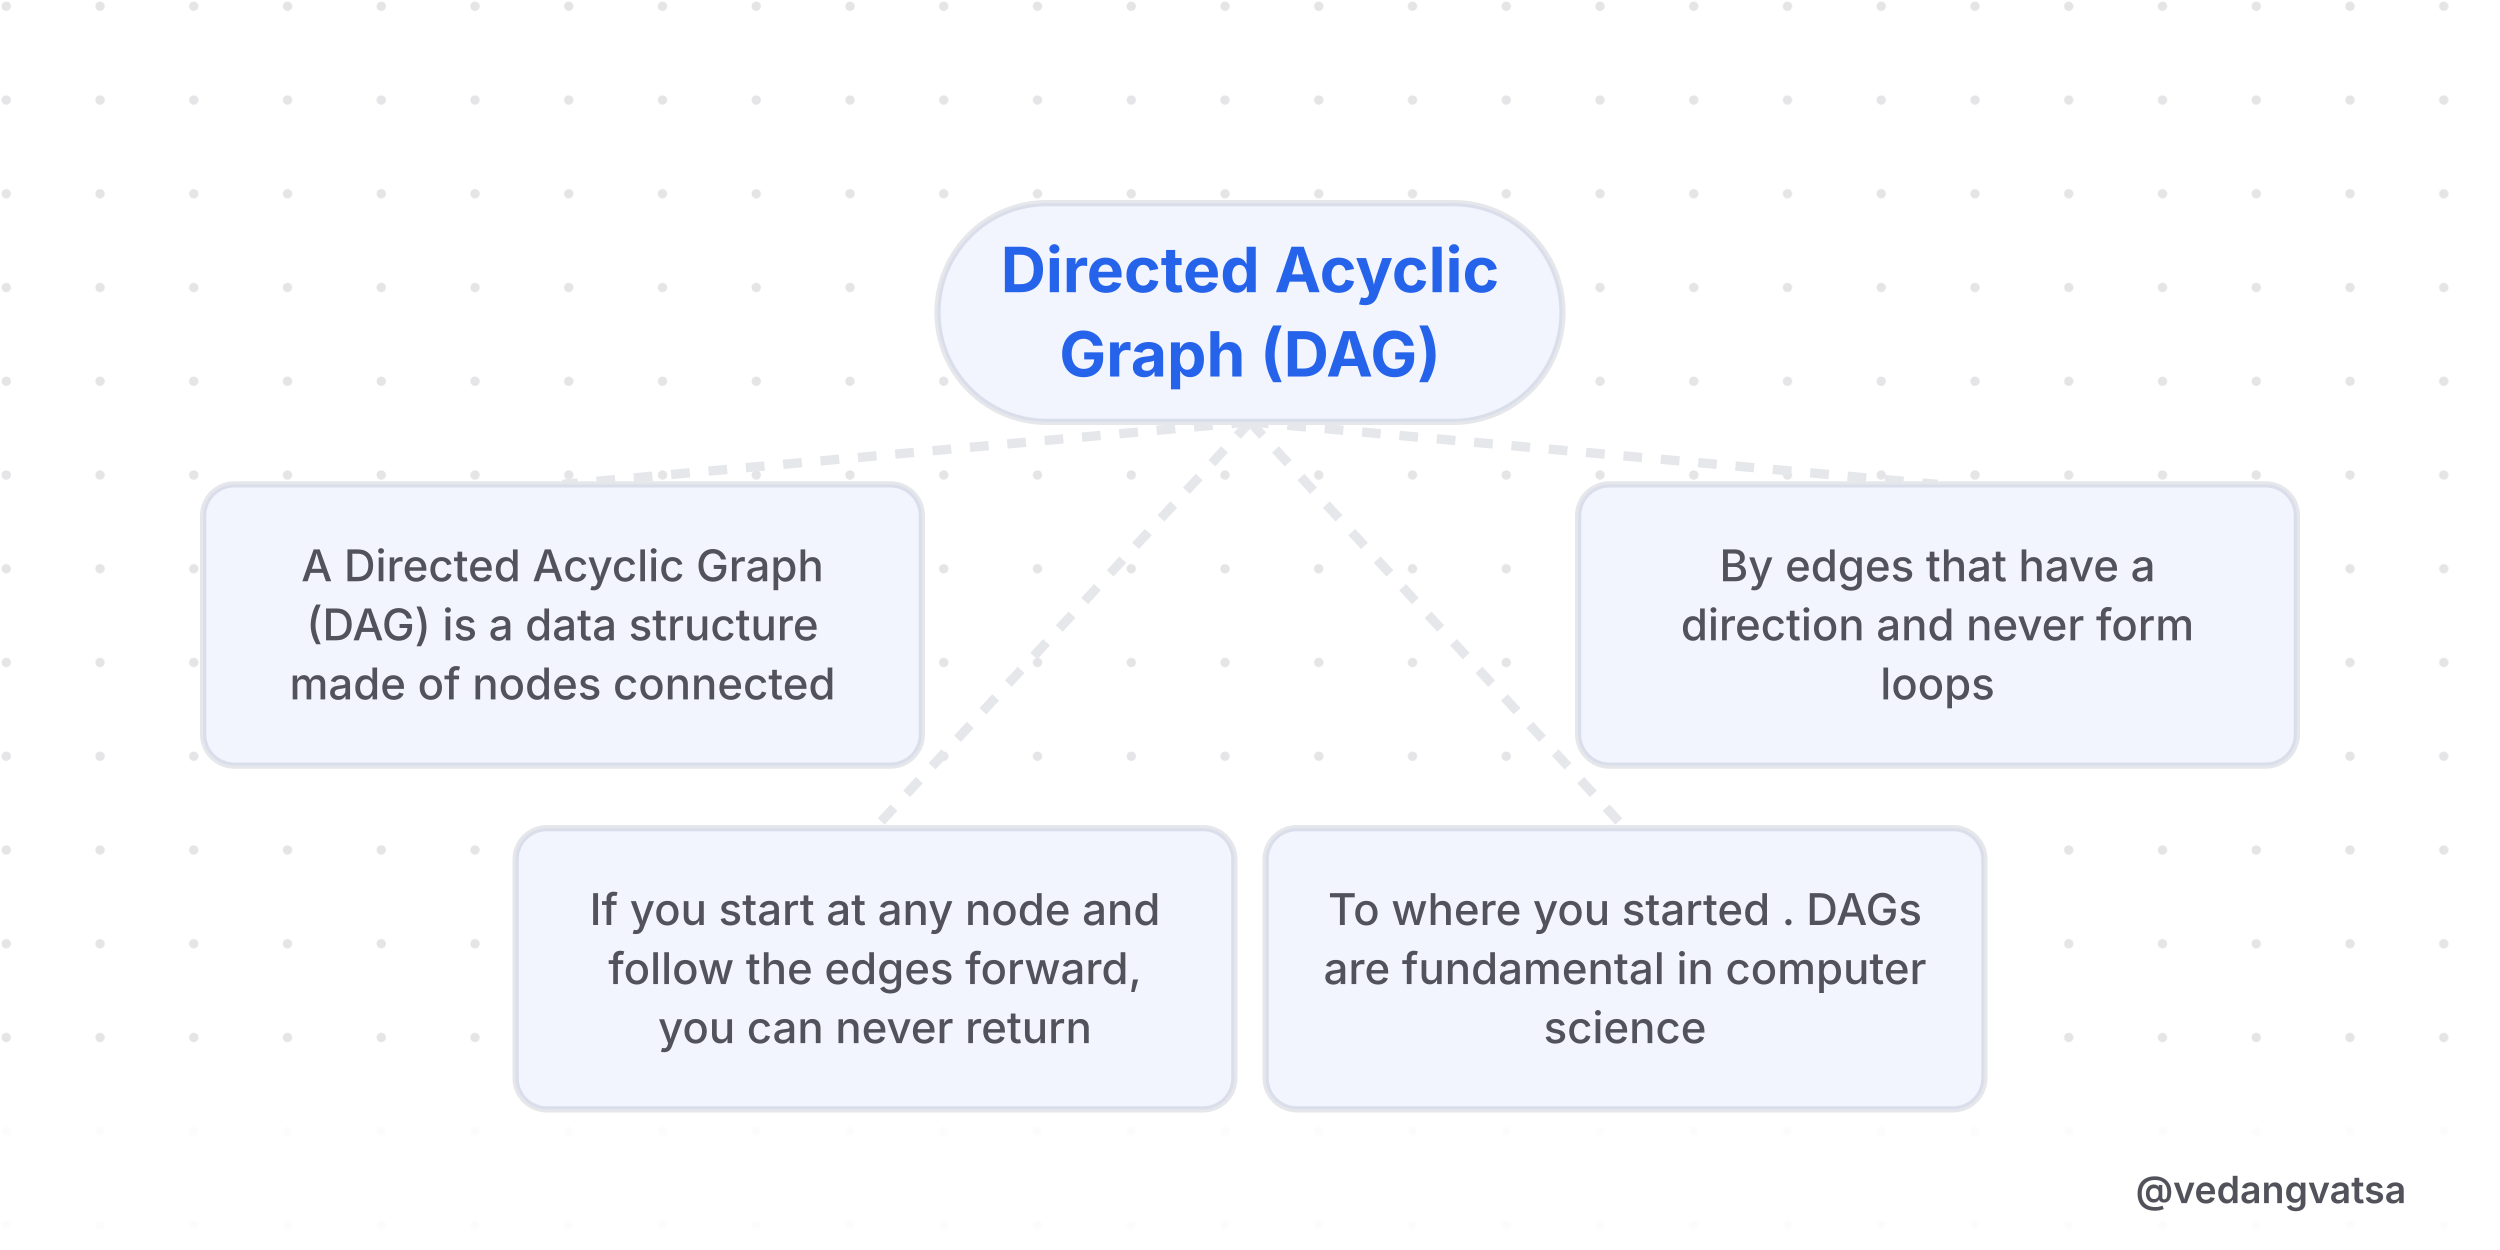
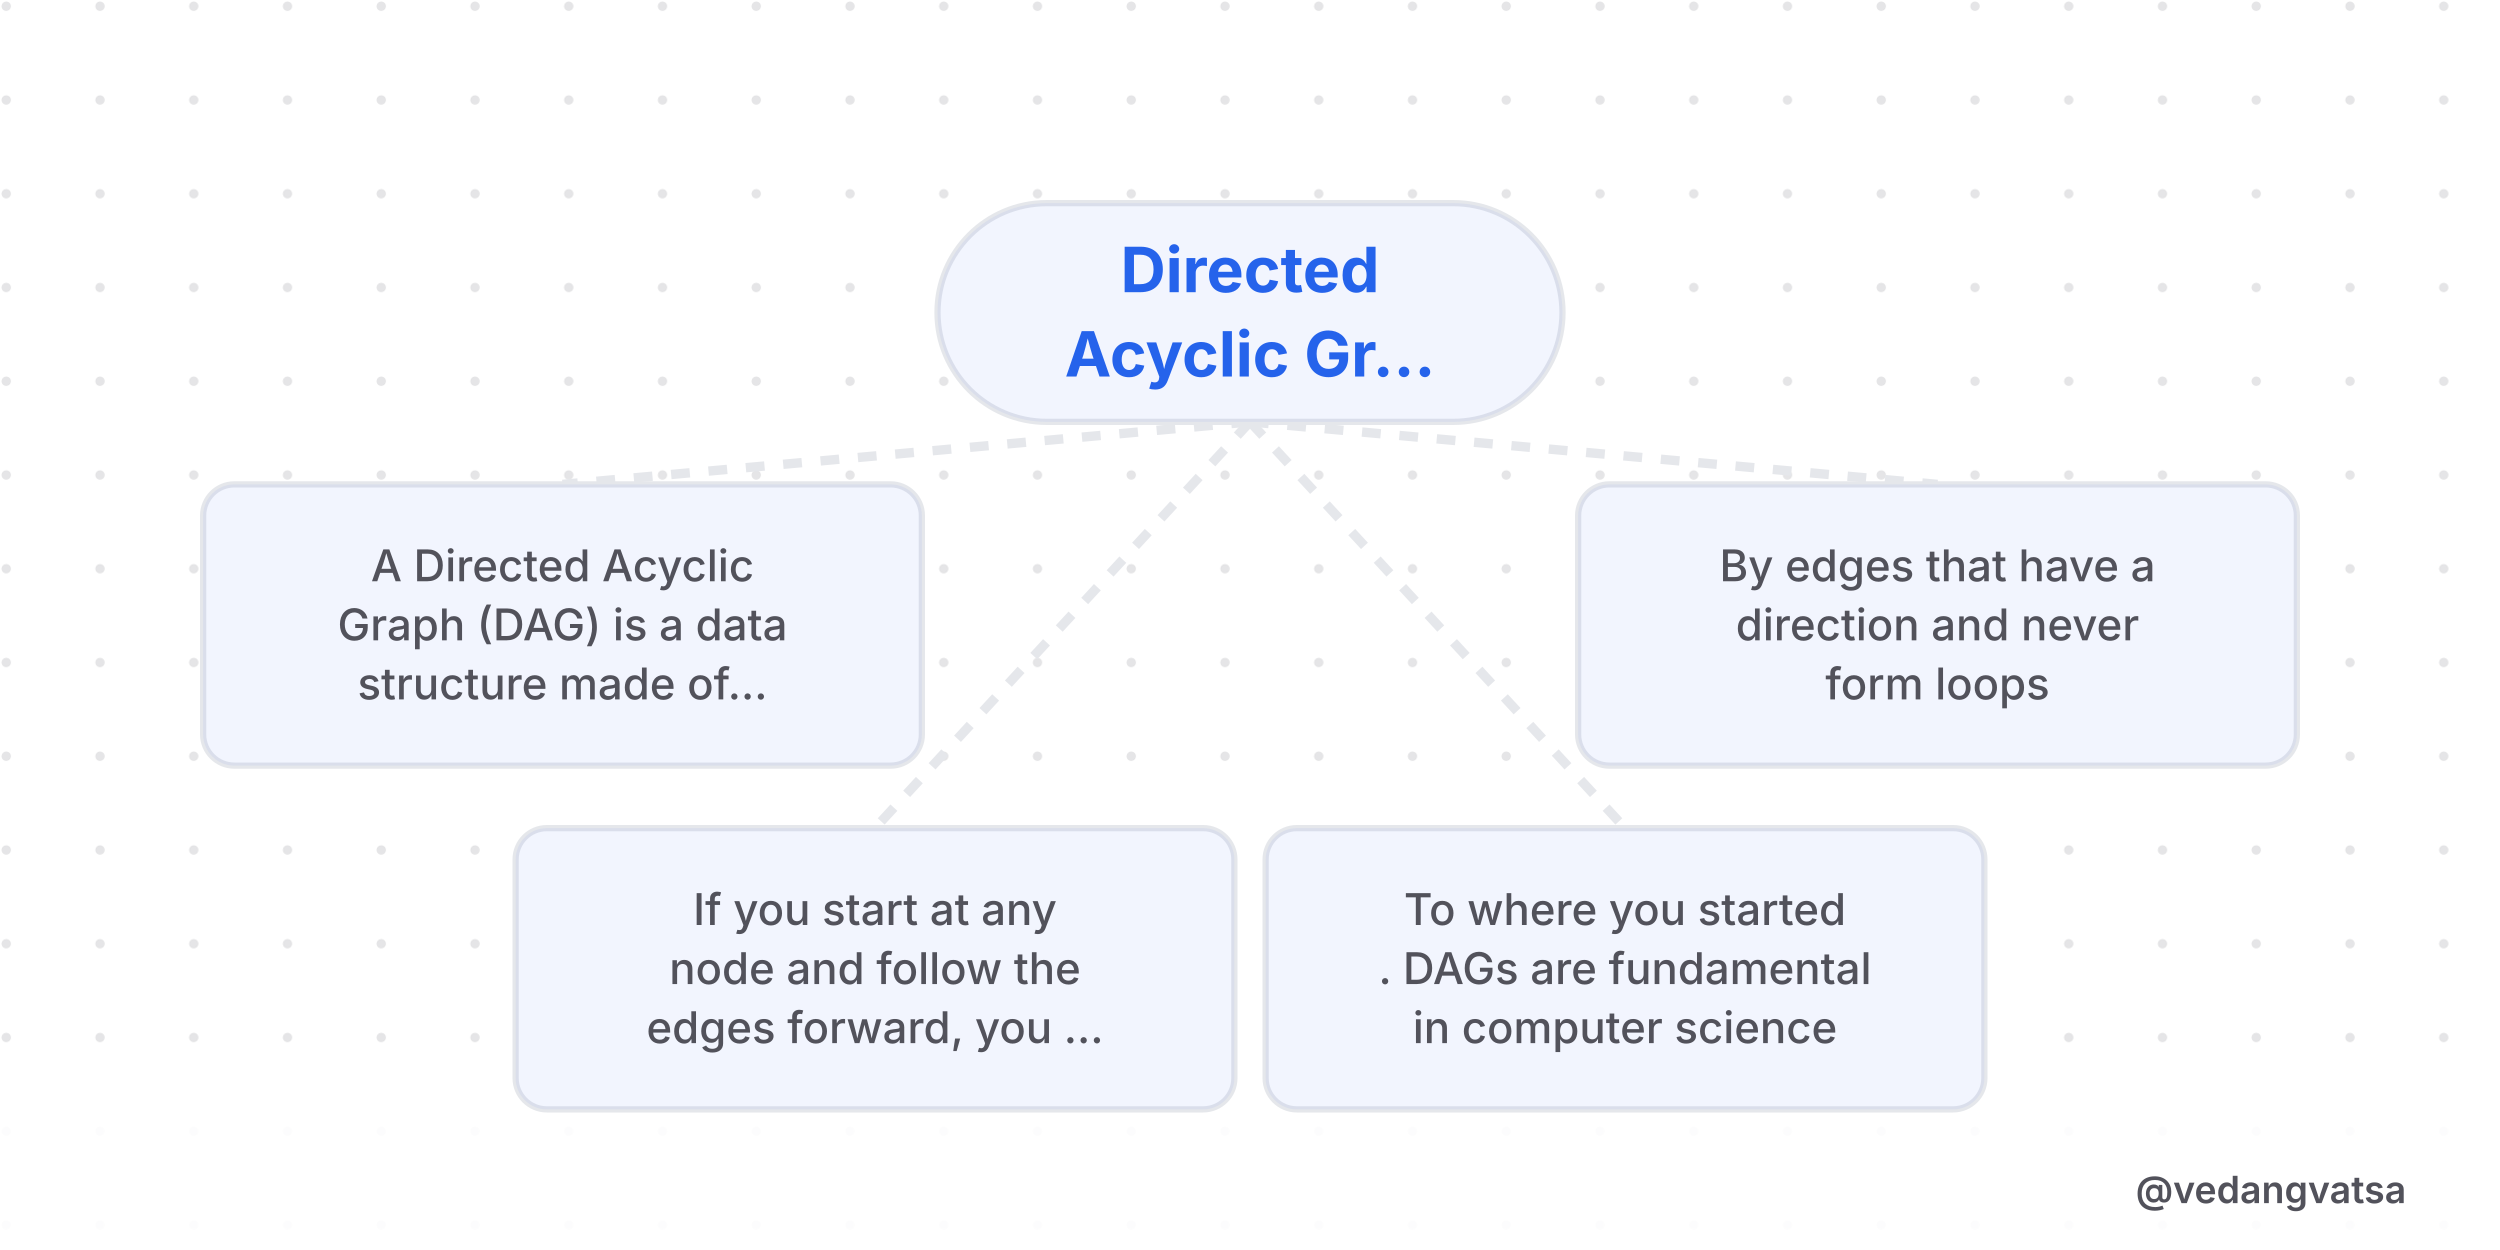
<svg xmlns="http://www.w3.org/2000/svg" viewBox="0 0 800 400" width="800" height="400" style="background-color:#ffffff">
  <defs>
    <pattern id="grid" width="30" height="30" patternUnits="userSpaceOnUse">
      <circle cx="2" cy="2" r="1.5" fill="#52525b" opacity="0.15" />
    </pattern>
    <marker id="arrow" markerWidth="12" markerHeight="12" refX="10" refY="6" orient="auto">
      <path d="M 0 0 L 12 6 L 0 12 z" fill="#2563eb" />
    </marker>
  </defs>
  <rect width="800" height="400" fill="#ffffff" />
  <rect width="800" height="400" fill="url(#grid)" />
  <g>
    <path d="M 400 135 L 180 155" fill="none" stroke="#e5e7eb" stroke-width="3" stroke-dasharray="6 6" />
    <rect x="65" y="155" width="230" height="90" rx="10" fill="#ffffff" stroke="#e5e7eb" stroke-width="2" />
    <rect x="65" y="155" width="230" height="90" rx="10" fill="rgba(37,99,235,0.06)" />
-     <text x="180" y="186" font-family="'Inter',sans-serif" font-weight="500" font-size="14" fill="#52525b" text-anchor="middle">A Directed Acyclic Graph</text>
-     <text x="180" y="204.9" font-family="'Inter',sans-serif" font-weight="500" font-size="14" fill="#52525b" text-anchor="middle">(DAG) is a data structure</text>
-     <text x="180" y="223.8" font-family="'Inter',sans-serif" font-weight="500" font-size="14" fill="#52525b" text-anchor="middle">made of nodes connected</text>
+     <text x="180" y="186" font-family="'Inter',sans-serif" font-weight="500" font-size="14" fill="#52525b" text-anchor="middle">A Directed Acyclic</text>
+     <text x="180" y="204.9" font-family="'Inter',sans-serif" font-weight="500" font-size="14" fill="#52525b" text-anchor="middle">Graph (DAG) is a data</text>
+     <text x="180" y="223.8" font-family="'Inter',sans-serif" font-weight="500" font-size="14" fill="#52525b" text-anchor="middle">structure made of...</text>
    <path d="M 400 135 L 620 155" fill="none" stroke="#e5e7eb" stroke-width="3" stroke-dasharray="6 6" />
    <rect x="505" y="155" width="230" height="90" rx="10" fill="#ffffff" stroke="#e5e7eb" stroke-width="2" />
    <rect x="505" y="155" width="230" height="90" rx="10" fill="rgba(37,99,235,0.06)" />
    <text x="620" y="186" font-family="'Inter',sans-serif" font-weight="500" font-size="14" fill="#52525b" text-anchor="middle">By edges that have a</text>
-     <text x="620" y="204.9" font-family="'Inter',sans-serif" font-weight="500" font-size="14" fill="#52525b" text-anchor="middle">direction and never form</text>
-     <text x="620" y="223.8" font-family="'Inter',sans-serif" font-weight="500" font-size="14" fill="#52525b" text-anchor="middle">loops</text>
+     <text x="620" y="204.9" font-family="'Inter',sans-serif" font-weight="500" font-size="14" fill="#52525b" text-anchor="middle">direction and never</text>
+     <text x="620" y="223.8" font-family="'Inter',sans-serif" font-weight="500" font-size="14" fill="#52525b" text-anchor="middle">form loops</text>
    <path d="M 400 135 L 280 265" fill="none" stroke="#e5e7eb" stroke-width="3" stroke-dasharray="6 6" />
    <rect x="165" y="265" width="230" height="90" rx="10" fill="#ffffff" stroke="#e5e7eb" stroke-width="2" />
    <rect x="165" y="265" width="230" height="90" rx="10" fill="rgba(37,99,235,0.06)" />
-     <text x="280" y="296" font-family="'Inter',sans-serif" font-weight="500" font-size="14" fill="#52525b" text-anchor="middle">If you start at any node and</text>
-     <text x="280" y="314.9" font-family="'Inter',sans-serif" font-weight="500" font-size="14" fill="#52525b" text-anchor="middle">follow the edges forward,</text>
-     <text x="280" y="333.8" font-family="'Inter',sans-serif" font-weight="500" font-size="14" fill="#52525b" text-anchor="middle">you can never return</text>
+     <text x="280" y="296" font-family="'Inter',sans-serif" font-weight="500" font-size="14" fill="#52525b" text-anchor="middle">If you start at any</text>
+     <text x="280" y="314.9" font-family="'Inter',sans-serif" font-weight="500" font-size="14" fill="#52525b" text-anchor="middle">node and follow the</text>
+     <text x="280" y="333.8" font-family="'Inter',sans-serif" font-weight="500" font-size="14" fill="#52525b" text-anchor="middle">edges forward, you ...</text>
    <path d="M 400 135 L 520 265" fill="none" stroke="#e5e7eb" stroke-width="3" stroke-dasharray="6 6" />
    <rect x="405" y="265" width="230" height="90" rx="10" fill="#ffffff" stroke="#e5e7eb" stroke-width="2" />
    <rect x="405" y="265" width="230" height="90" rx="10" fill="rgba(37,99,235,0.06)" />
-     <text x="520" y="296" font-family="'Inter',sans-serif" font-weight="500" font-size="14" fill="#52525b" text-anchor="middle">To  where you started . DAGs</text>
-     <text x="520" y="314.9" font-family="'Inter',sans-serif" font-weight="500" font-size="14" fill="#52525b" text-anchor="middle">are fundamental in computer</text>
-     <text x="520" y="333.8" font-family="'Inter',sans-serif" font-weight="500" font-size="14" fill="#52525b" text-anchor="middle">science</text>
+     <text x="520" y="296" font-family="'Inter',sans-serif" font-weight="500" font-size="14" fill="#52525b" text-anchor="middle">To  where you started</text>
+     <text x="520" y="314.9" font-family="'Inter',sans-serif" font-weight="500" font-size="14" fill="#52525b" text-anchor="middle">. DAGs are fundamental</text>
+     <text x="520" y="333.8" font-family="'Inter',sans-serif" font-weight="500" font-size="14" fill="#52525b" text-anchor="middle">in computer science</text>
    <rect x="300" y="65" width="200" height="70" rx="35" fill="#ffffff" stroke="#e5e7eb" stroke-width="2" />
    <rect x="300" y="65" width="200" height="70" rx="35" fill="rgba(37,99,235,0.06)" />
-     <text x="400" y="93.5" font-family="'Inter',sans-serif" font-weight="700" font-size="20" fill="#2563eb" text-anchor="middle">Directed Acyclic</text>
-     <text x="400" y="120.5" font-family="'Inter',sans-serif" font-weight="700" font-size="20" fill="#2563eb" text-anchor="middle">Graph (DAG)</text>
+     <text x="400" y="93.5" font-family="'Inter',sans-serif" font-weight="700" font-size="20" fill="#2563eb" text-anchor="middle">Directed</text>
+     <text x="400" y="120.5" font-family="'Inter',sans-serif" font-weight="700" font-size="20" fill="#2563eb" text-anchor="middle">Acyclic Gr...</text>
  </g>
  <rect x="0" y="360" width="800" height="40" fill="#ffffff" opacity="0.9" />
  <text x="770" y="385" font-family="'Inter',sans-serif" font-weight="600" font-size="12" fill="#52525b" text-anchor="end">@vedangvatsa</text>
</svg>
